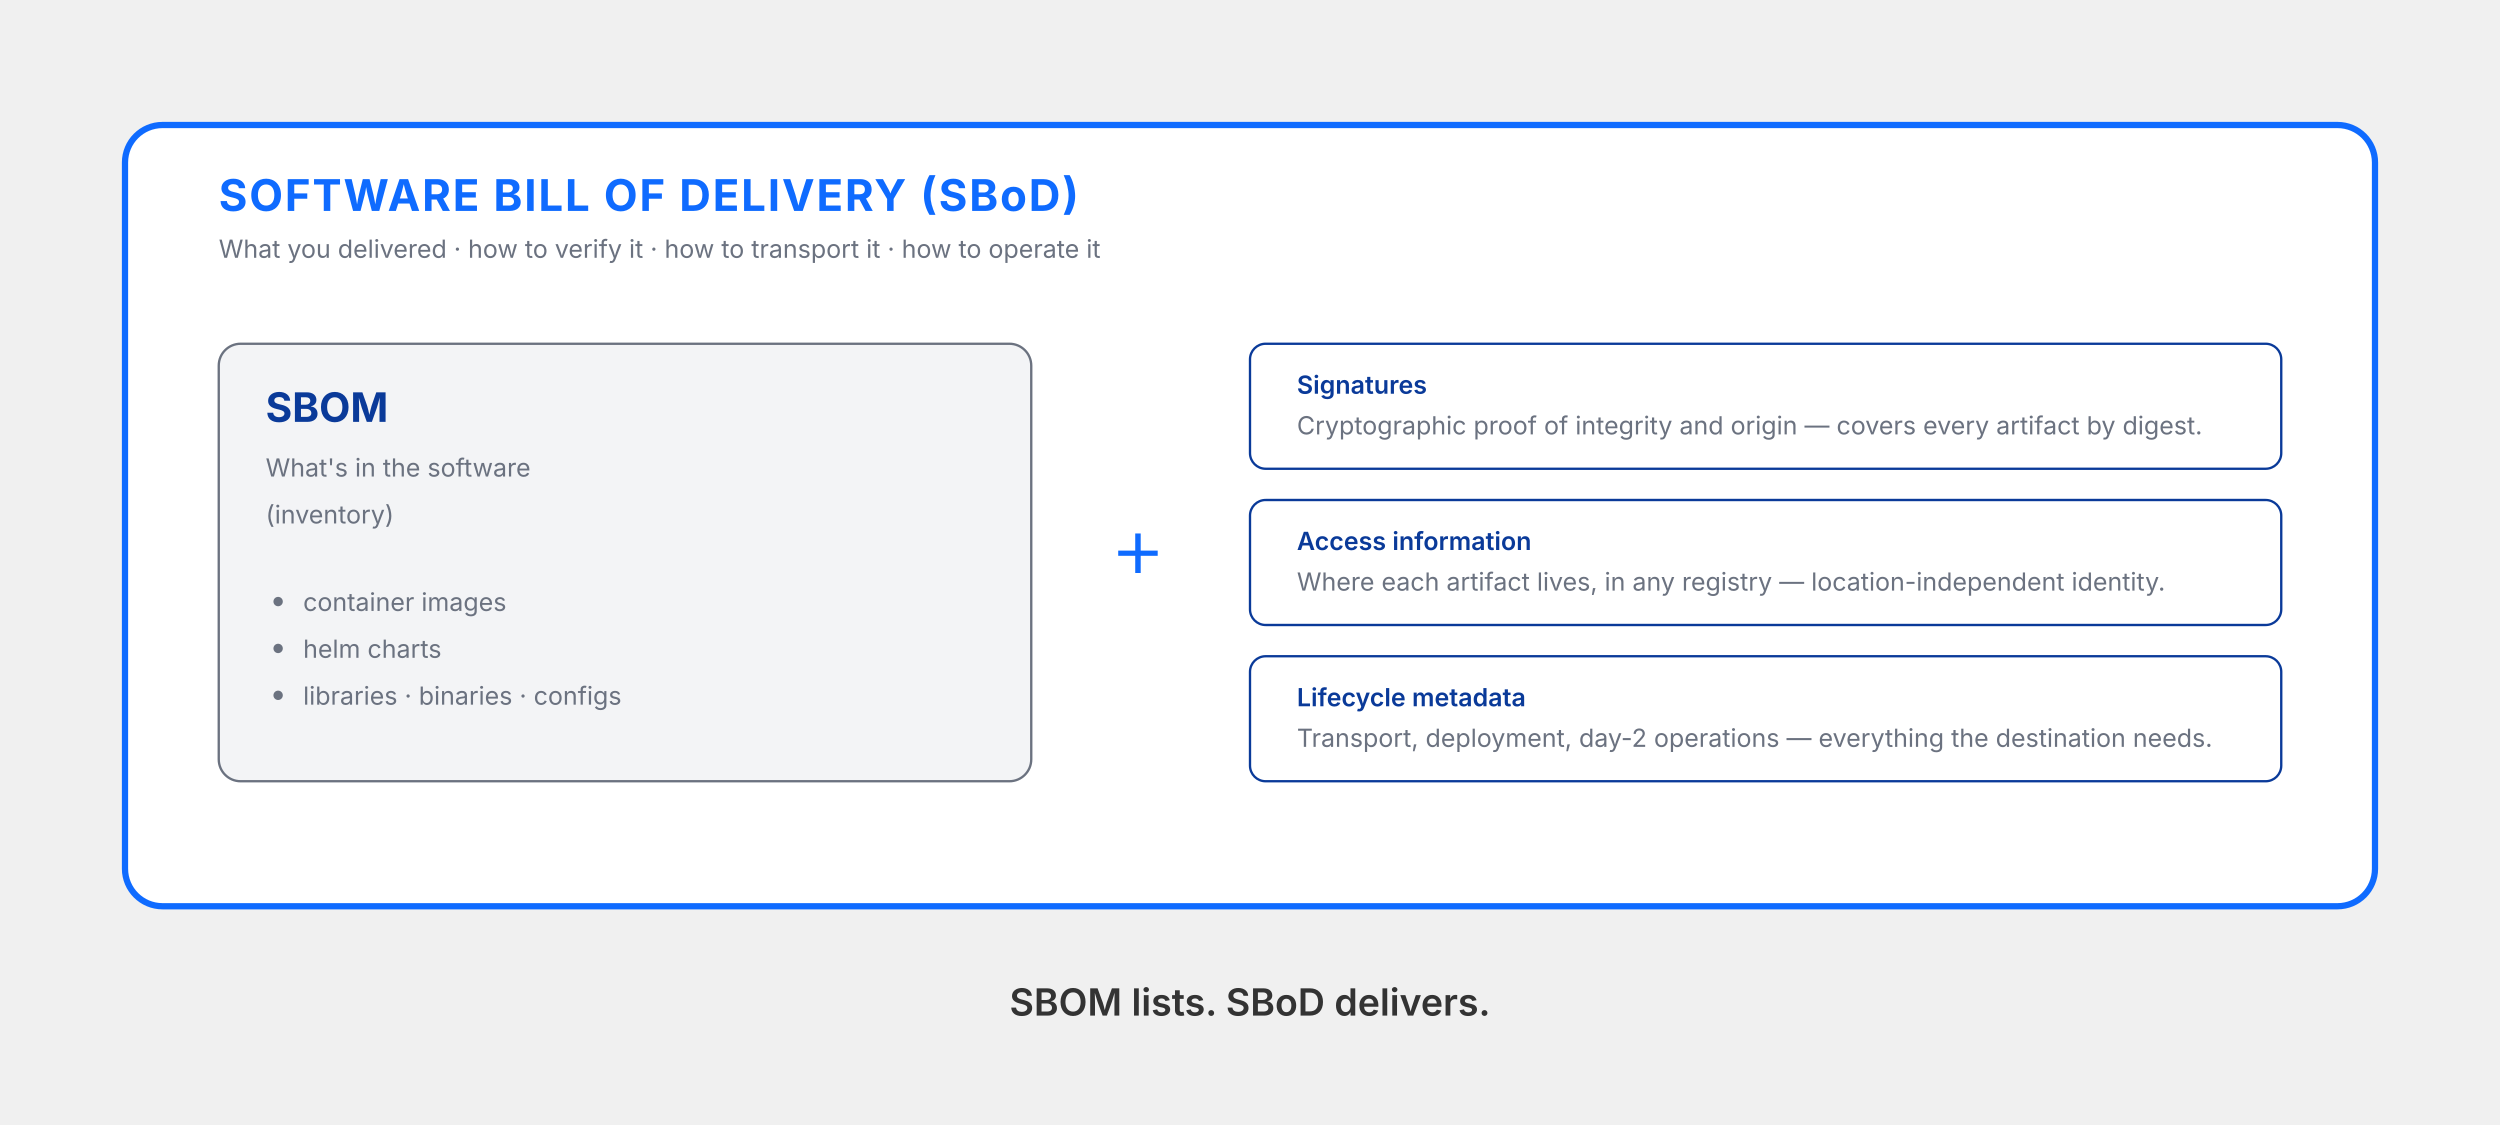
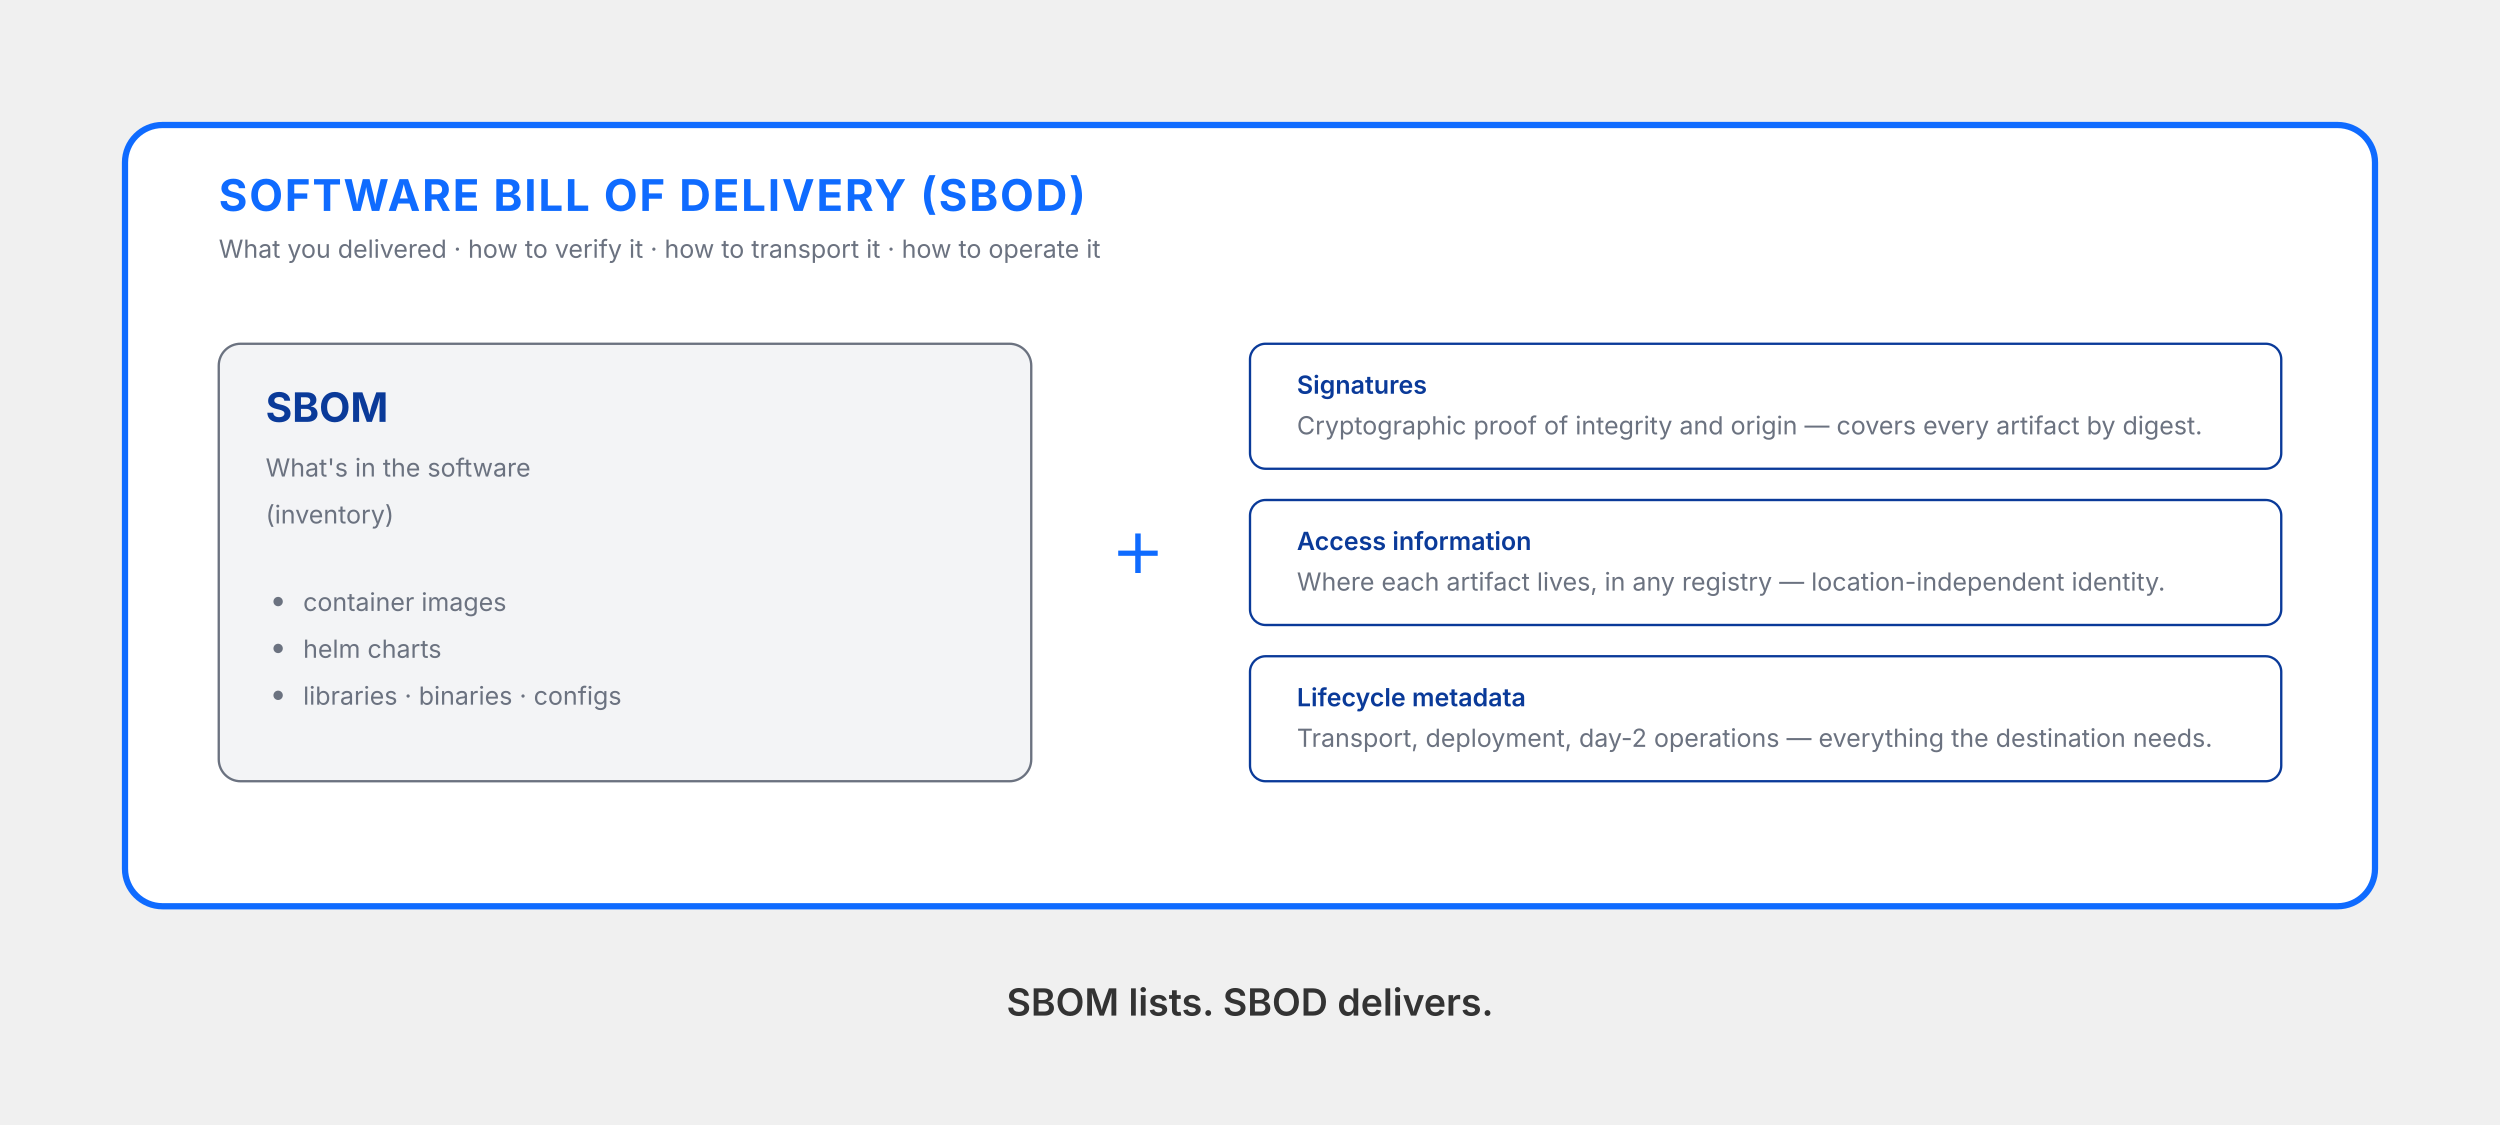
<svg xmlns="http://www.w3.org/2000/svg" viewBox="0 0 1600 720" font-family="Aptos, Inter, system-ui, sans-serif">
  <defs>
    <style>
      .sbod-stroke { fill: #FFFFFF; stroke: #0F6BFF; stroke-width: 4; }
      .sbom-fill { fill: #F3F4F6; stroke: #6B7280; stroke-width: 1.5; }
      .sat-fill { fill: #FFFFFF; stroke: #0A3A99; stroke-width: 1.5; }
      .label-sbod { fill: #0F6BFF; font-size: 28px; font-weight: 700; letter-spacing: 1.2px; }
      .label-sbom { fill: #0A3A99; font-size: 26px; font-weight: 700; }
      .label-sat { fill: #0A3A99; font-size: 16px; font-weight: 600; }
      .desc { fill: #6B7280; font-size: 16px; font-weight: 400; }
      .caption { fill: #333333; font-size: 24px; font-weight: 600; }
      .arrow { stroke: #6B7280; stroke-width: 1.5; fill: none; }
    </style>
  </defs>
  <rect x="80" y="80" width="1440" height="500" rx="24" ry="24" class="sbod-stroke" />
-   <text x="140" y="135" class="label-sbod">SOFTWARE BILL OF DELIVERY (SBoD)</text>
+   <text x="140" y="135" class="label-sbod">SOFTWARE BILL OF DELIVERY (SBOD)</text>
  <text x="140" y="165" class="desc">What you delivered · how to verify it · how to transport it · how to operate it</text>
  <rect x="140" y="220" width="520" height="280" rx="14" ry="14" class="sbom-fill" />
  <text x="170" y="270" class="label-sbom">SBOM</text>
  <text x="170" y="305" class="desc">What's in the software</text>
  <text x="170" y="335" class="desc">(inventory)</text>
  <circle cx="178" cy="385" r="3" fill="#6B7280" />
  <text x="194" y="391" class="desc" font-size="14">container images</text>
  <circle cx="178" cy="415" r="3" fill="#6B7280" />
  <text x="194" y="421" class="desc" font-size="14">helm charts</text>
  <circle cx="178" cy="445" r="3" fill="#6B7280" />
  <text x="194" y="451" class="desc" font-size="14">libraries · binaries · configs</text>
  <text x="710" y="370" fill="#0F6BFF" font-size="56" font-weight="300">+</text>
  <rect x="800" y="220" width="660" height="80" rx="10" ry="10" class="sat-fill" />
  <text x="830" y="252" class="label-sat">Signatures</text>
  <text x="830" y="278" class="desc" font-size="14">Cryptographic proof of integrity and origin — covers every artifact by digest.</text>
  <rect x="800" y="320" width="660" height="80" rx="10" ry="10" class="sat-fill" />
  <text x="830" y="352" class="label-sat">Access information</text>
  <text x="830" y="378" class="desc" font-size="14">Where each artifact lives, in any registry — location-independent identity.</text>
  <rect x="800" y="420" width="660" height="80" rx="10" ry="10" class="sat-fill" />
  <text x="830" y="452" class="label-sat">Lifecycle metadata</text>
  <text x="830" y="478" class="desc" font-size="14">Transport, deployment, day-2 operations — everything the destination needs.</text>
-   <text x="800" y="650" text-anchor="middle" class="caption">SBOM lists. SBoD delivers.</text>
+   <text x="800" y="650" text-anchor="middle" class="caption">SBOM lists. SBOD delivers.</text>
</svg>
